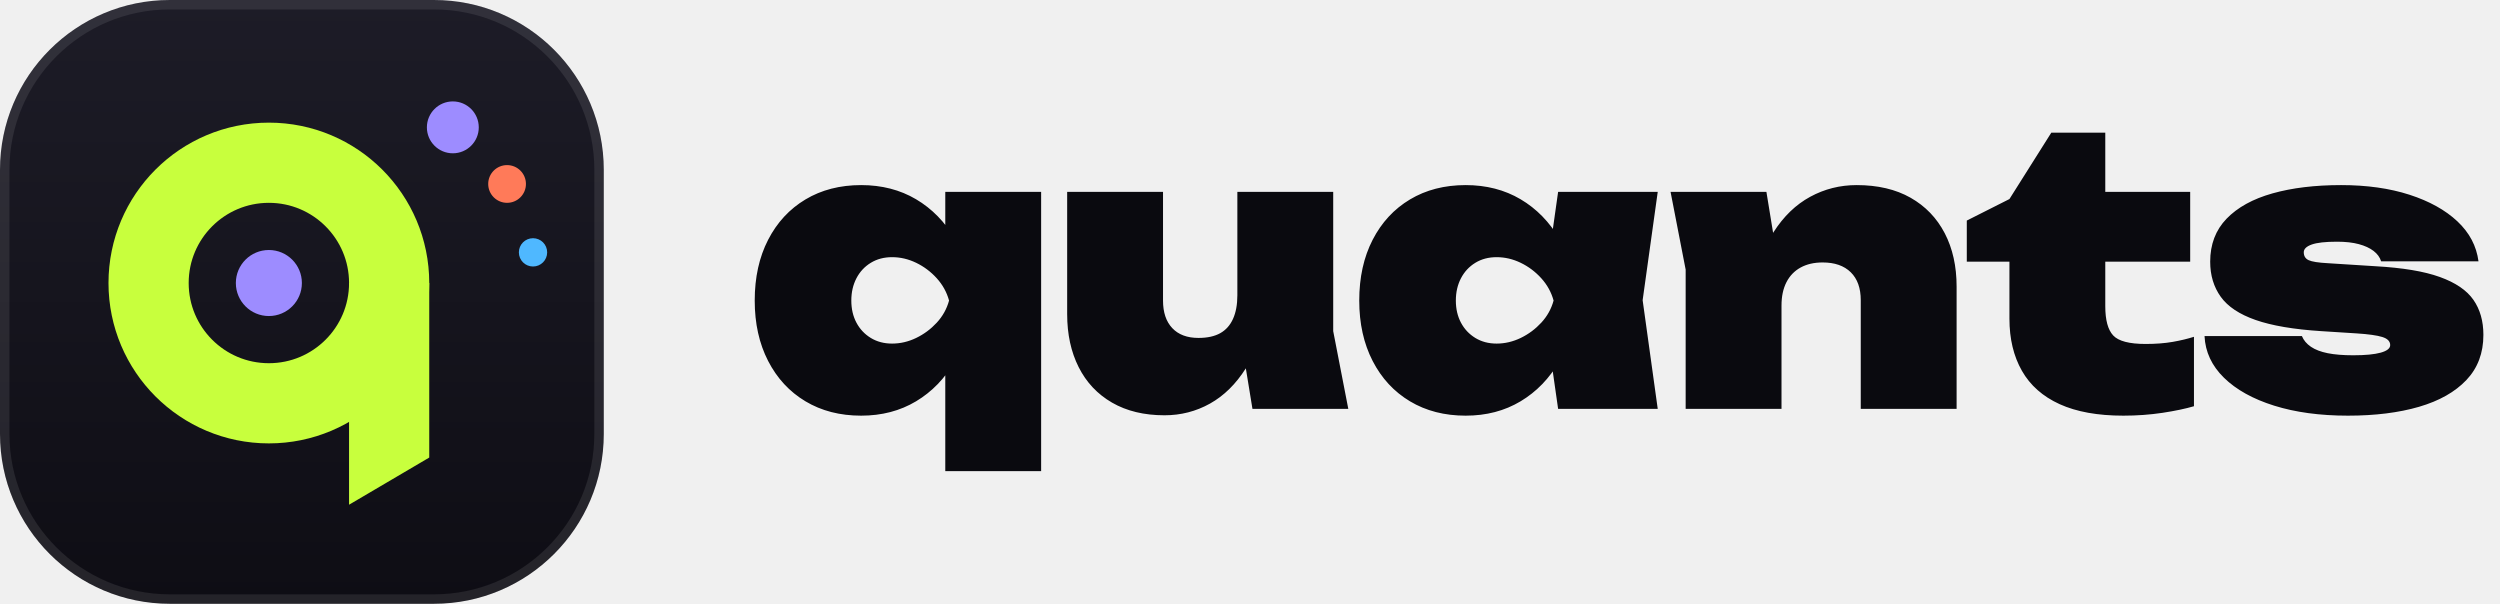
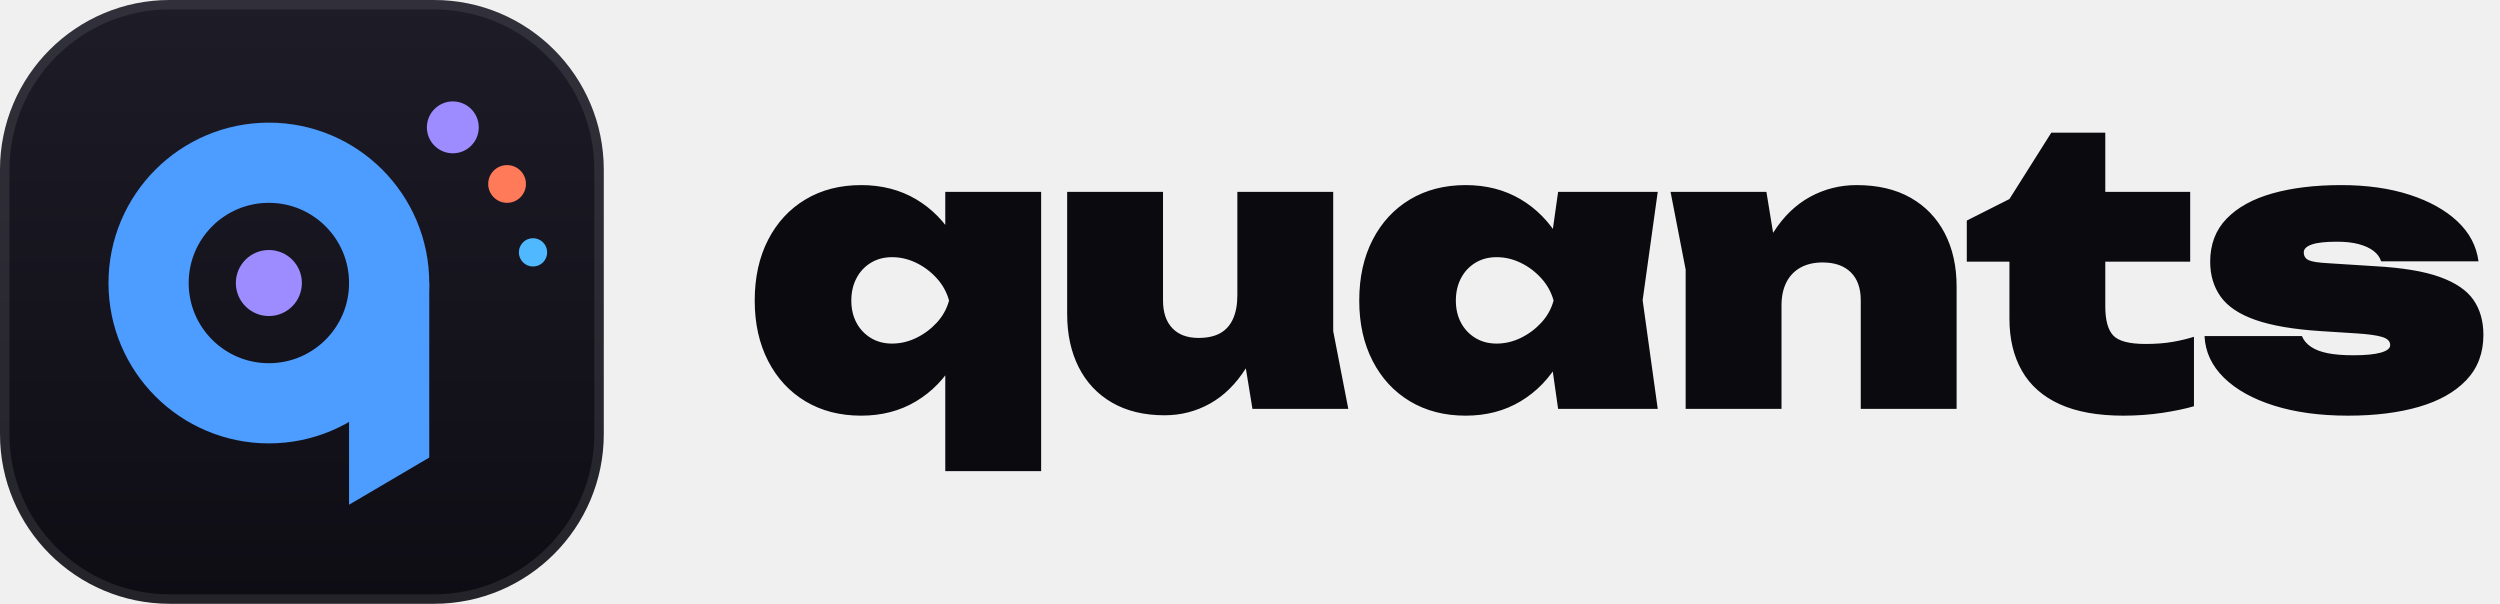
<svg xmlns="http://www.w3.org/2000/svg" viewBox="0 0 530 128" role="img" aria-label="quants">
  <g>
    <defs>
      <linearGradient id="lt" x1="0" y1="0" x2="0" y2="1">
        <stop offset="0" stop-color="#1D1C27" />
        <stop offset="1" stop-color="#0E0D14" />
      </linearGradient>
    </defs>
    <rect width="128" height="128" rx="36" fill="url(#lt)" />
    <rect x="1" y="1" width="126" height="126" rx="35" fill="none" stroke="#FFFFFF" stroke-opacity="0.09" stroke-width="2" />
-     <circle cx="57" cy="60" r="25.5" fill="none" stroke="#C8FF3D" stroke-width="17" />
-     <path d="M74 60 H91 V97 L74 107 Z" fill="#C8FF3D" />
+     <circle cx="57" cy="60" r="25.5" fill="none" stroke="#4C9DFF" stroke-width="17" />
+     <path d="M74 60 H91 V97 L74 107 Z" fill="#4C9DFF" />
    <circle cx="57" cy="60" r="7" fill="#9D8CFF" />
    <circle cx="96" cy="27" r="5.5" fill="#9D8CFF" />
    <circle cx="107.5" cy="39" r="4" fill="#FF7A59" />
    <circle cx="113" cy="53.5" r="3" fill="#4FB8FF" />
  </g>
  <g transform="translate(157.84 86.68) scale(0.8)">
    <path d="M78.6 -57.5V16.5H53.2V-16.0L54.2 -21.5V-40.5L53.2 -43.3V-57.5ZM60.7 -28.7Q59.7 -19.5 55.75 -12.65Q51.8 -5.8 45.45 -2Q39.1 1.8 30.9 1.8Q22.5 1.8 16.15 -2Q9.8 -5.8 6.25 -12.7Q2.7 -19.6 2.7 -28.7Q2.7 -37.9 6.25 -44.8Q9.8 -51.7 16.15 -55.5Q22.5 -59.3 30.9 -59.3Q39.1 -59.3 45.45 -55.55Q51.8 -51.8 55.8 -44.95Q59.8 -38.1 60.7 -28.7ZM28.3 -28.7Q28.3 -25.4 29.65 -22.85Q31.0 -20.3 33.45 -18.8Q35.9 -17.3 39.1 -17.3Q42.4 -17.3 45.5 -18.8Q48.6 -20.3 50.95 -22.85Q53.3 -25.4 54.2 -28.7Q53.3 -32.0 50.95 -34.6Q48.6 -37.2 45.5 -38.7Q42.4 -40.2 39.1 -40.2Q35.9 -40.2 33.45 -38.7Q31.0 -37.2 29.65 -34.6Q28.3 -32.0 28.3 -28.7Z M111.3 1.7Q103.2 1.7 97.4 -1.65Q91.6 -5.0 88.55 -11.05Q85.5 -17.1 85.5 -25.1V-57.5H110.9V-28.7Q110.9 -24.0 113.35 -21.4Q115.8 -18.8 120.3 -18.8Q123.8 -18.8 126.05 -20.05Q128.3 -21.3 129.45 -23.85Q130.6 -26.4 130.6 -30.1L138.1 -26.3Q136.8 -17.0 132.85 -10.75Q128.9 -4.5 123.35 -1.4Q117.8 1.7 111.3 1.7ZM134.6 0.0 130.6 -24.5V-57.5H156.0V-20.6L160.0 0.0Z M215.6 0.0 212.7 -20.3 215.6 -28.7 212.7 -37.0 215.6 -57.5H242L238 -28.8L242 0.0ZM220.9 -28.7Q219.9 -19.5 215.95 -12.65Q212 -5.8 205.65 -2Q199.3 1.8 191.1 1.8Q182.7 1.8 176.35 -2Q170 -5.8 166.45 -12.7Q162.9 -19.6 162.9 -28.7Q162.9 -37.9 166.45 -44.8Q170 -51.7 176.35 -55.5Q182.7 -59.3 191.1 -59.3Q199.3 -59.3 205.65 -55.55Q212 -51.8 216 -44.95Q220 -38.1 220.9 -28.7ZM188.5 -28.7Q188.5 -25.4 189.85 -22.85Q191.2 -20.3 193.65 -18.8Q196.1 -17.3 199.3 -17.3Q202.6 -17.3 205.7 -18.8Q208.8 -20.3 211.15 -22.85Q213.5 -25.4 214.4 -28.7Q213.5 -32.0 211.15 -34.6Q208.8 -37.2 205.7 -38.7Q202.6 -40.2 199.3 -40.2Q196.1 -40.2 193.65 -38.7Q191.2 -37.2 189.85 -34.6Q188.5 -32.0 188.5 -28.7Z M245.4 -57.5H270.8L274.8 -33.0V0.0H249.4V-36.9ZM294.7 -59.3Q303.1 -59.3 309.0 -55.95Q314.9 -52.6 318.05 -46.55Q321.2 -40.5 321.2 -32.4V0.0H295.8V-28.8Q295.8 -33.6 293.15 -36.2Q290.5 -38.8 285.7 -38.8Q282.3 -38.8 279.85 -37.45Q277.4 -36.1 276.1 -33.55Q274.8 -31.0 274.8 -27.4L267.3 -31.2Q268.7 -40.6 272.7 -46.85Q276.7 -53.1 282.4 -56.2Q288.1 -59.3 294.7 -59.3Z M323.9 -39.0V-49.9L335.2 -55.6L346.3 -73.2H360.6V-57.5H383.1V-39.0H360.6V-27.2Q360.6 -21.7 362.7 -19.45Q364.8 -17.2 371.3 -17.2Q375.3 -17.2 378.45 -17.75Q381.6 -18.3 384.1 -19.1V-0.7Q380.7 0.3 375.75 1.05Q370.8 1.8 365.4 1.8Q355.2 1.8 348.5 -1.25Q341.8 -4.3 338.5 -10.1Q335.2 -15.9 335.2 -23.9V-39.0Z M460.8 -19.6Q460.8 -12.4 456.3 -7.65Q451.8 -2.9 443.75 -0.55Q435.7 1.8 424.9 1.8Q413.8 1.8 405.35 -0.85Q396.9 -3.5 392.05 -8.25Q387.2 -13.0 386.9 -19.3H412.7Q413.4 -17.6 415.1 -16.45Q416.8 -15.3 419.55 -14.75Q422.3 -14.2 426.3 -14.2Q431.1 -14.2 433.6 -14.9Q436.1 -15.6 436.1 -16.9Q436.1 -18.4 434.0 -19.05Q431.9 -19.7 427.2 -20.0L417.8 -20.6Q406.9 -21.3 400.45 -23.55Q394.0 -25.8 391.2 -29.7Q388.4 -33.6 388.4 -39.0Q388.4 -45.9 392.75 -50.4Q397.1 -54.9 404.9 -57.1Q412.7 -59.3 423.1 -59.3Q433.3 -59.3 441.2 -56.75Q449.1 -54.2 453.9 -49.7Q458.7 -45.2 459.5 -39.1H433.7Q433.2 -40.7 431.7 -41.85Q430.2 -43.0 427.8 -43.65Q425.4 -44.3 422.0 -44.3Q417.4 -44.3 415.3 -43.55Q413.2 -42.8 413.2 -41.5Q413.2 -40.0 414.5 -39.4Q415.8 -38.8 419.6 -38.6L432.2 -37.8Q443.0 -37.2 449.25 -34.95Q455.5 -32.7 458.15 -28.9Q460.8 -25.1 460.8 -19.6Z" fill="#0A0A0F" />
  </g>
</svg>
